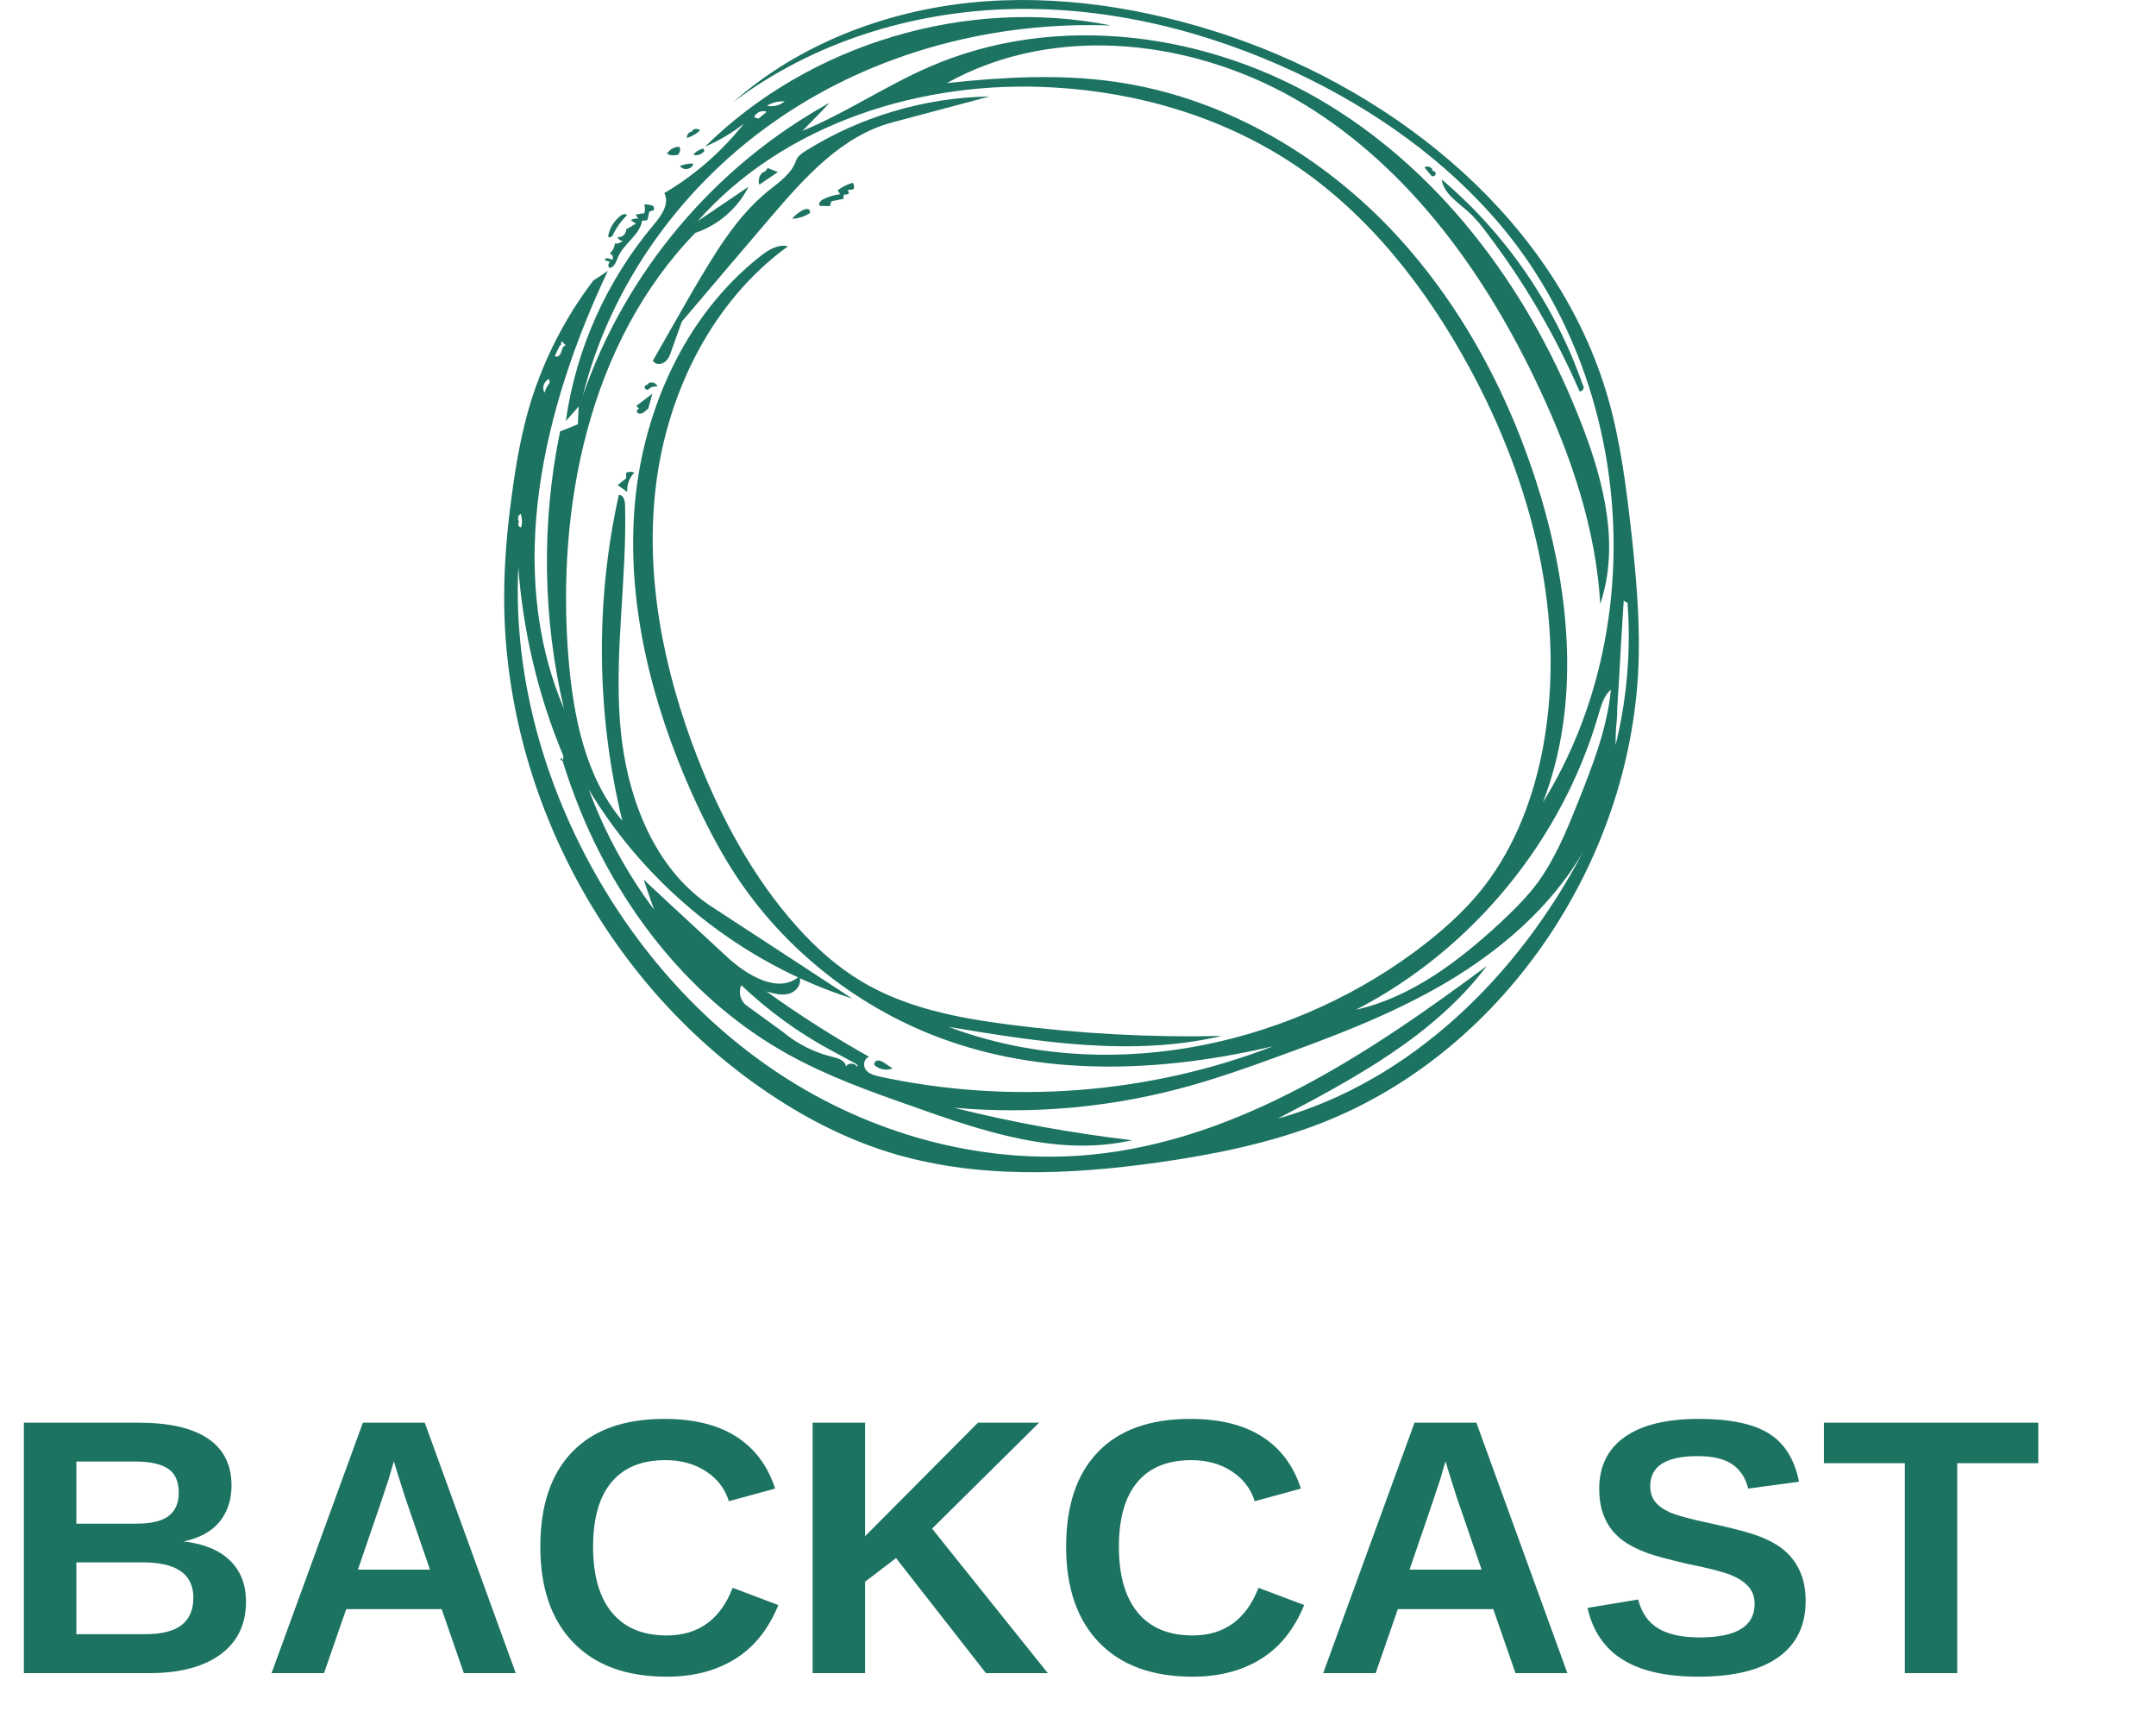
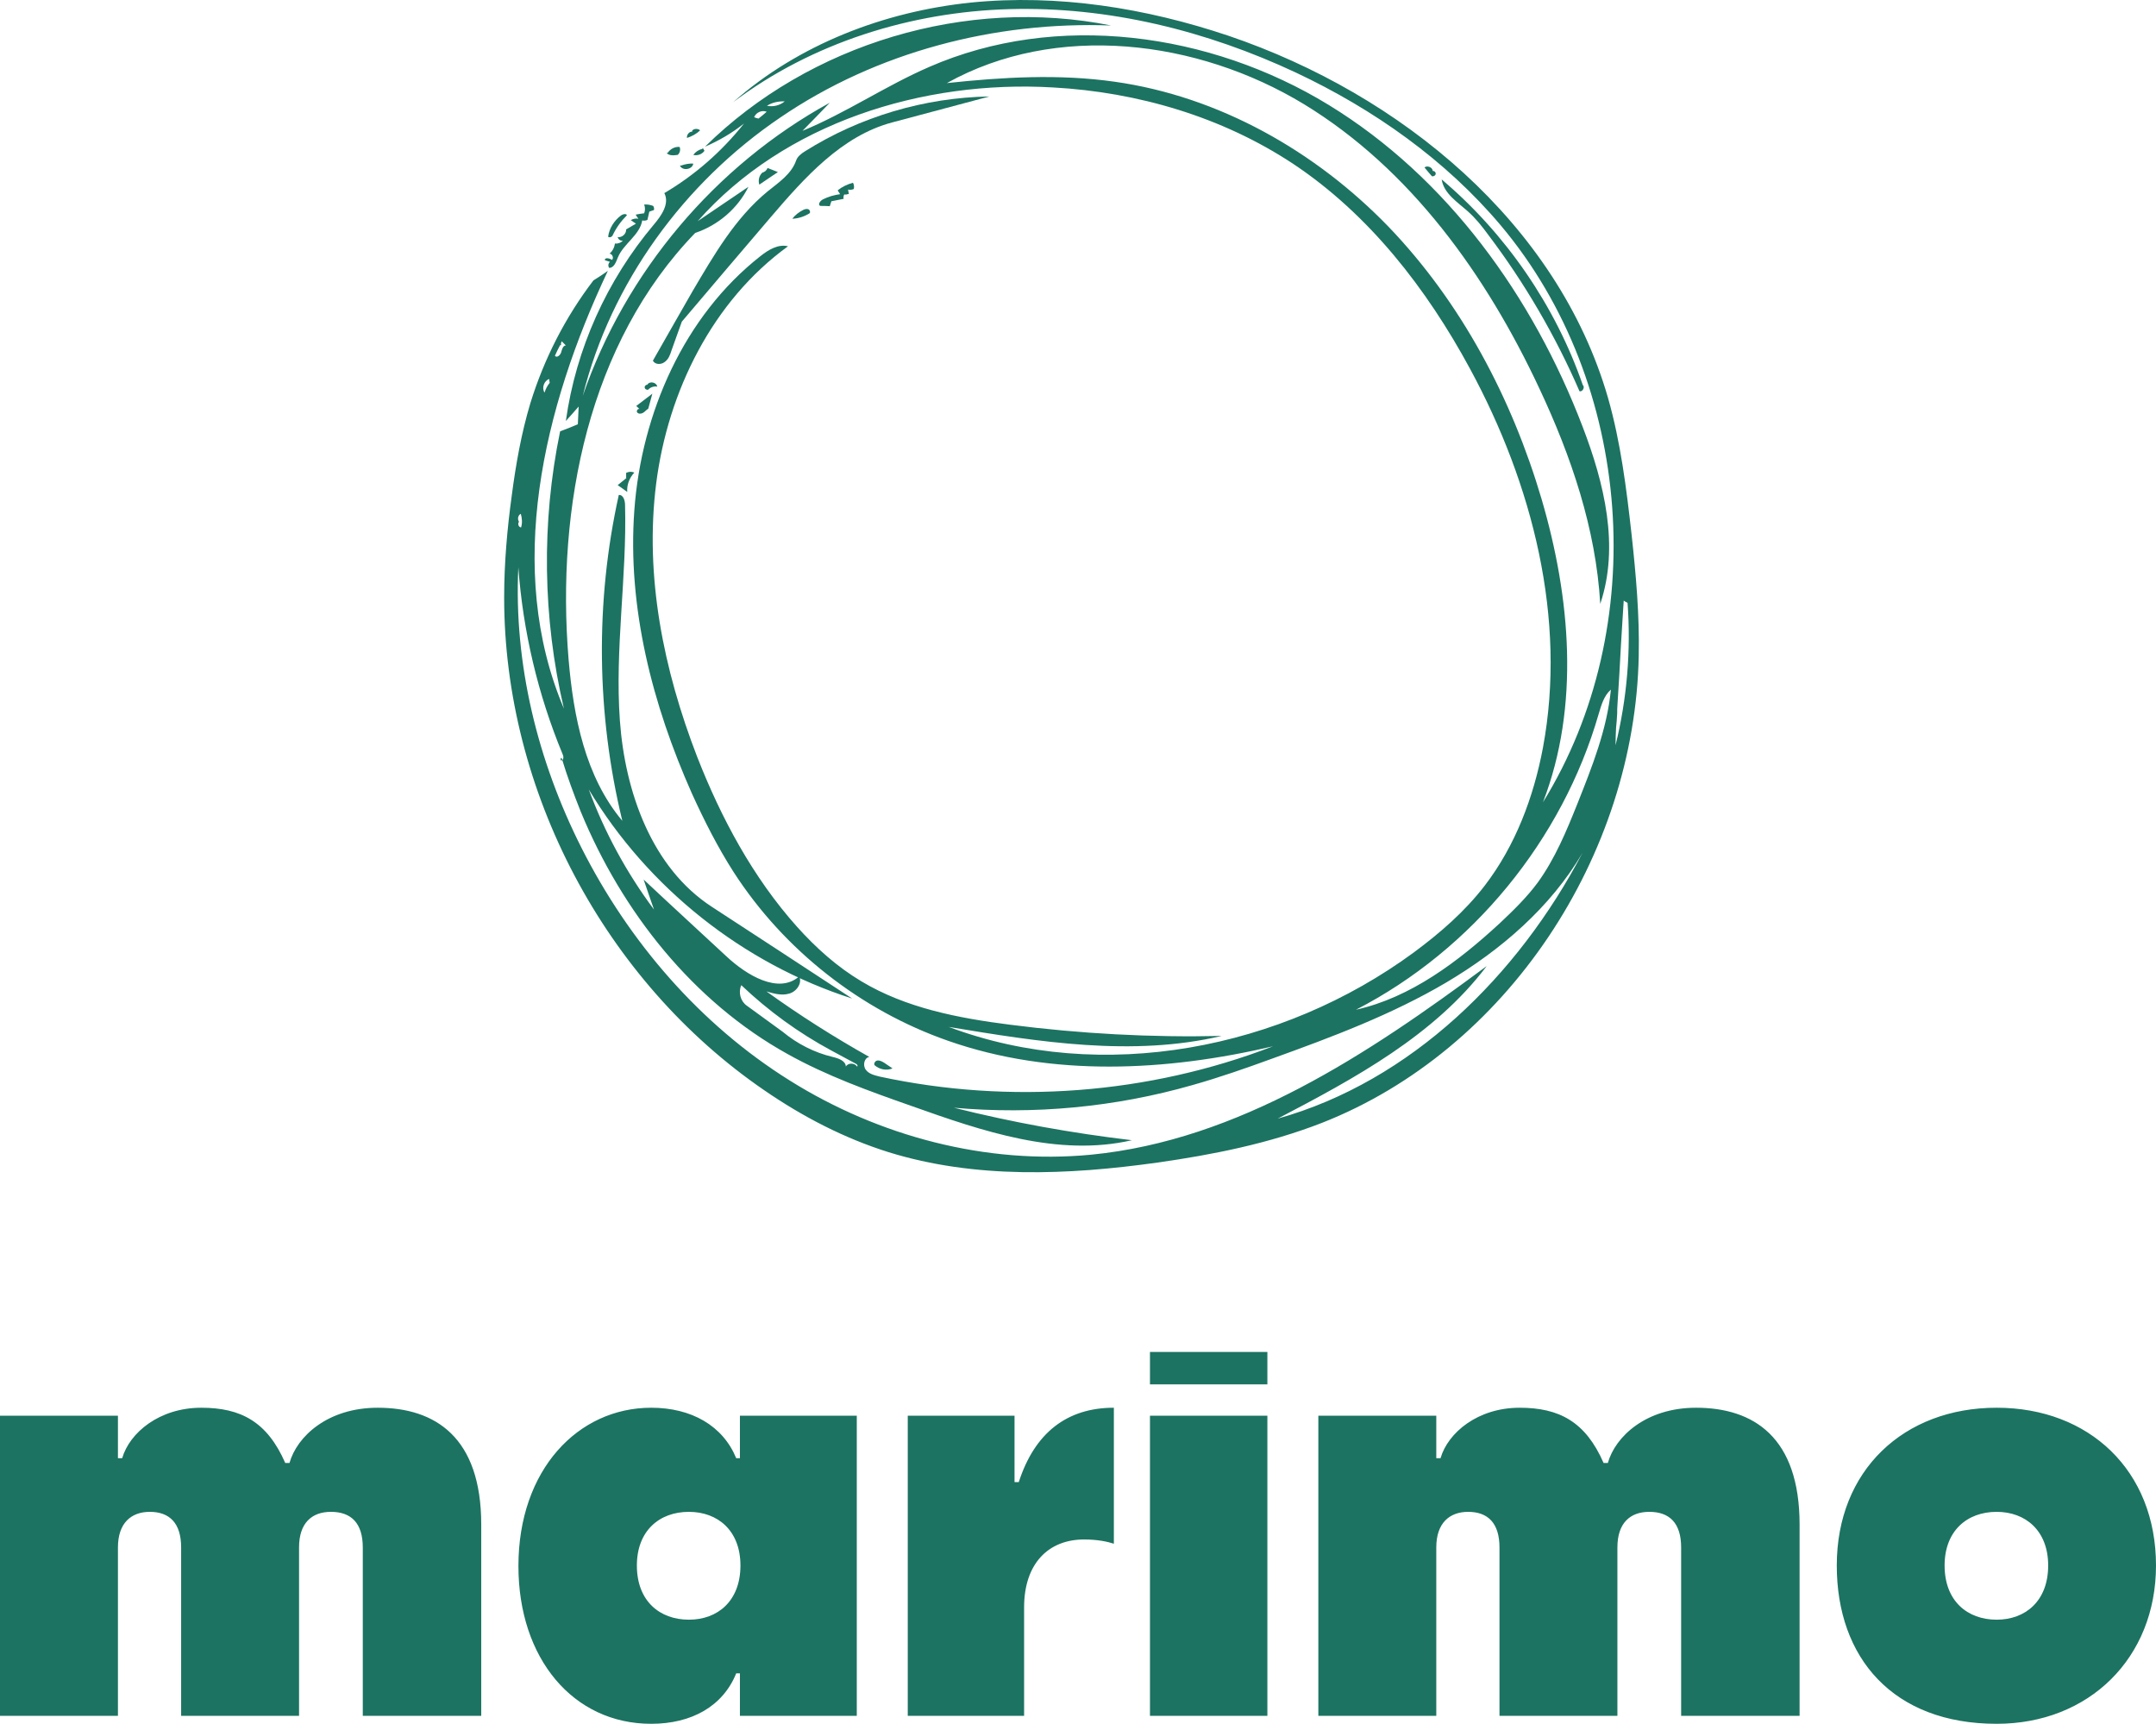
<svg xmlns="http://www.w3.org/2000/svg" width="185.531" height="148.334" viewBox="0 0 139.149 111.25" version="1.1" id="svg1568">
  <defs id="defs1572" />
  <g id="surface1" transform="matrix(0.3263346,0,0,0.3263346,-126.6459,-120.4536)">
-     <text x="388" y="700" style="font-family:Arial,sans-serif;font-weight:bold;font-size:72px;fill:#1c7361;fill-opacity:1" id="text-backcast">BACKCAST</text>
+     <path style="fill:#1c7361;fill-opacity:1;fill-rule:nonzero;stroke:none" d="m 388.086,708.441 h 23.324 v -33.301 c 0,-4.832 2.625,-7.039 6.301,-7.039 3.887,0 6.199,2.207 6.199,7.039 v 33.301 h 23.32 v -33.301 c 0,-4.832 2.52,-7.039 6.305,-7.039 3.992,0 6.301,2.207 6.301,7.039 v 33.301 h 23.426 V 670.625 c 0,-17.336 -9.137,-23.113 -20.484,-23.113 -9.875,0 -15.969,5.676 -17.438,10.926 H 444.5 c -3.574,-8.191 -8.824,-10.926 -16.598,-10.926 -8.301,0 -14.184,4.938 -15.652,9.98 h -0.84 v -8.402 h -23.324 z m 102.531,-29.625 c 0,18.281 10.82,31.203 26.262,31.203 7.984,0 14.184,-3.469 16.809,-9.98 h 0.734 v 8.402 h 23.113 v -59.352 h -23.113 v 8.402 h -0.734 c -2.625,-6.406 -8.824,-9.98 -16.809,-9.98 -14.496,0 -26.262,12.293 -26.262,31.305 z m 33.719,10.613 c -5.777,0 -10.293,-3.68 -10.293,-10.715 0,-6.828 4.41,-10.613 10.293,-10.613 5.676,0 10.191,3.68 10.191,10.613 0,7.035 -4.516,10.715 -10.191,10.715 z m 84.043,-15.023 v -26.895 c -9.246,0 -15.652,4.938 -18.805,14.707 h -0.84 v -13.129 h -21.117 v 59.352 H 590.625 v -21.43 c 0,-8.719 4.832,-13.445 11.871,-13.445 2.625,0 4.621,0.418 5.883,0.84 z m 7.141,34.035 h 23.219 v -59.352 h -23.219 z m 0,-65.551 h 23.219 v -6.406 h -23.219 z m 33.301,65.551 h 23.324 v -33.301 c 0,-4.832 2.625,-7.039 6.301,-7.039 3.887,0 6.199,2.207 6.199,7.039 v 33.301 h 23.32 v -33.301 c 0,-4.832 2.523,-7.039 6.305,-7.039 3.992,0 6.301,2.207 6.301,7.039 v 33.301 h 23.426 V 670.625 c 0,-17.336 -9.137,-23.113 -20.484,-23.113 -9.875,0 -15.965,5.676 -17.438,10.926 h -0.84 c -3.57,-8.191 -8.824,-10.926 -16.598,-10.926 -8.301,0 -14.184,4.938 -15.652,9.98 h -0.84 v -8.402 h -23.324 z m 134.152,1.578 c 18.277,0 31.512,-13.027 31.512,-31.305 0,-18.805 -13.234,-31.203 -31.512,-31.203 -18.387,0 -31.621,12.398 -31.621,31.203 0,18.277 11.137,31.305 31.621,31.305 z m 0,-20.59 c -5.777,0 -10.297,-3.68 -10.297,-10.715 0,-6.828 4.414,-10.613 10.297,-10.613 5.672,0 10.188,3.68 10.188,10.613 0,7.035 -4.516,10.715 -10.188,10.715 z m 0,0" id="path1531" />
    <path style="fill:#1c7361;fill-opacity:1;fill-rule:nonzero;stroke:none" d="m 517.371,413.559 c 1.512,-1.781 3.188,-4.156 2.105,-6.262 6.047,-3.562 11.391,-8.262 15.762,-13.766 -2.375,1.891 -4.965,3.402 -7.719,4.59 20.676,-20.406 51.77,-29.691 80.324,-23.969 -22.996,-0.863 -46.422,5.234 -65.426,18.191 -19.055,12.902 -33.52,32.711 -39.078,55.059 8.418,-24.453 26.18,-45.559 48.852,-57.973 -1.781,1.836 -3.566,3.723 -5.398,5.559 8.637,-3.562 16.461,-8.906 25.047,-12.633 25.207,-11.012 55.543,-6.855 79.023,7.504 23.48,14.359 40.379,37.895 50.203,63.59 4.316,11.227 7.34,23.695 3.508,35.086 -0.863,-14.844 -5.723,-29.148 -12.039,-42.59 -10.473,-22.402 -25.477,-43.398 -46.582,-56.246 -21.105,-12.793 -49.016,-16.195 -70.605,-4.156 11.066,-1.188 22.238,-1.836 33.195,-0.27 20.621,2.914 39.676,13.711 54.141,28.66 14.414,15.008 24.402,33.953 30.285,53.871 5.723,19.488 7.609,40.973 0.27,59.973 21.43,-34.656 17.867,-82.91 -8.312,-114.059 -10.957,-13.008 -25.156,-22.996 -40.484,-30.227 -17.707,-8.312 -37.141,-13.117 -56.68,-12.578 -19.539,0.539 -39.082,6.641 -54.68,18.406 12.953,-11.445 29.848,-17.922 47.016,-19.703 17.219,-1.727 34.652,1.082 51.012,6.586 34.004,11.551 64.988,37.031 74.977,71.523 2.535,8.852 3.668,18.027 4.695,27.207 0.863,7.934 1.566,15.867 1.402,23.855 -0.754,39.461 -25.965,78.004 -62.723,92.414 -10.418,4.051 -21.43,6.262 -32.496,7.828 -17.707,2.48 -36.059,3.238 -53.117,-2.051 -8.797,-2.754 -17.004,-7.02 -24.613,-12.254 -31.523,-21.594 -51.441,-59.215 -51.441,-97.434 0,-6.801 0.594,-13.547 1.512,-20.242 0.809,-6.152 1.887,-12.254 3.668,-18.191 2.699,-8.746 6.91,-17.004 12.473,-24.289 0.969,-0.594 1.941,-1.242 2.859,-1.891 -12.793,27.043 -20.406,59 -8.691,86.582 -4.211,-17.973 -4.48,-36.812 -0.754,-54.844 1.188,-0.43 2.375,-0.914 3.508,-1.402 0.055,-1.188 0.105,-2.32 0.16,-3.508 -0.863,0.973 -1.672,1.941 -2.535,2.859 1.996,-14.305 8.148,-27.852 17.379,-38.809 m 8.691,-0.703 c 3.348,-2.266 6.695,-4.535 10.043,-6.801 -2.105,4.266 -5.992,7.609 -10.527,9.121 -21.051,21.754 -27.531,54.195 -25.047,84.316 0.973,11.391 3.293,23.211 10.633,31.957 -5.125,-21.055 -5.398,-43.293 -0.699,-64.453 0.918,-0.055 1.238,1.133 1.238,2.051 0.379,14.199 -2.051,28.395 -1.023,42.59 1.023,14.145 6.316,29.098 18.191,36.816 9.285,6.043 18.516,12.09 27.746,18.137 -21.594,-6.91 -40.434,-21.918 -52.09,-41.348 3.129,8.473 7.5,16.516 12.898,23.75 -0.699,-1.945 -1.348,-3.941 -2.051,-5.938 5.453,5.129 10.957,10.148 16.41,15.223 3.996,3.723 10.258,7.5 14.359,3.938 0.648,1.352 -0.539,3.023 -1.996,3.402 -1.461,0.434 -3.023,0 -4.48,-0.434 6.531,4.699 13.332,9.016 20.348,12.957 -1.023,0.16 -1.348,1.672 -0.699,2.535 0.645,0.867 1.727,1.082 2.75,1.352 25.75,5.559 53.172,3.508 77.785,-5.992 -21.16,4.965 -43.723,6.102 -64.234,-1.078 -17.328,-6.047 -32.496,-17.977 -42.43,-33.359 -3.184,-4.969 -5.828,-10.203 -8.258,-15.547 -7.828,-17.598 -12.793,-36.812 -11.391,-56.031 1.406,-19.215 9.824,-38.379 24.941,-50.254 1.562,-1.242 3.508,-2.43 5.449,-1.945 -14.898,10.797 -23.75,28.664 -26.07,46.91 -2.32,18.297 1.457,36.867 8.098,54.031 4.75,12.148 11.062,23.914 19.754,33.629 3.727,4.156 7.938,7.938 12.738,10.797 8.801,5.289 19.219,7.289 29.422,8.582 13.871,1.781 27.852,2.539 41.832,2.215 -17.652,4.156 -36.113,1.188 -53.98,-1.781 30.34,11.391 65.91,4.426 91.984,-14.738 5.18,-3.832 10.094,-8.094 14.031,-13.223 6.047,-7.883 9.664,-17.488 11.5,-27.262 4.75,-25.477 -2.051,-52.09 -14.414,-74.922 -8.582,-15.871 -19.973,-30.551 -34.977,-40.539 -14.035,-9.285 -30.715,-14.195 -47.504,-15.113 -25.801,-1.512 -53.113,7.016 -70.281,26.449 M 576.75,588.18 c 11.605,2.914 23.32,5.02 35.195,6.426 -14.574,3.344 -29.582,-1.781 -43.668,-6.801 -8.316,-2.918 -16.734,-5.941 -24.453,-10.258 -18.68,-10.363 -32.715,-28.125 -40.863,-47.879 -1.402,-3.508 -2.699,-7.02 -3.777,-10.582 -0.109,-0.43 -0.434,0.594 0,0.379 0.43,-0.16 0.375,-0.809 0.16,-1.242 -4.859,-11.711 -7.828,-24.289 -8.746,-36.922 -0.918,19.109 3.832,38.324 12.469,55.438 9.395,18.621 23.484,34.98 41.188,46.043 17.652,11.066 38.918,16.68 59.648,14.684 29.148,-2.859 54.734,-19.863 78.215,-37.301 -10.363,13.711 -26.07,22.188 -41.348,30.176 26.395,-7.395 47.555,-28.285 60.297,-52.574 -6.316,10.793 -16.195,19.27 -26.938,25.637 -10.797,6.371 -22.617,10.797 -34.438,15.062 -5.184,1.891 -10.418,3.723 -15.762,5.234 -15.277,4.375 -31.363,5.887 -47.18,4.48 m 107.957,-36.488 c 2.699,-2.539 5.348,-5.129 7.504,-8.043 3.402,-4.695 5.668,-10.148 7.828,-15.547 2.914,-7.34 5.883,-14.738 6.641,-22.617 -1.406,1.242 -1.891,3.078 -2.43,4.859 -7.18,24.883 -24.938,46.582 -47.988,58.457 10.852,-2.43 20.188,-9.5 28.445,-17.109 m -131.922,26.449 c 1.133,0.27 2.535,0.754 2.59,1.891 0.43,-0.758 1.727,-0.758 2.211,0 0.219,-0.055 0.055,-0.434 -0.215,-0.543 -1.617,-0.863 -3.238,-1.727 -4.805,-2.59 -6.531,-3.508 -12.523,-7.879 -17.867,-12.953 -0.648,1.402 -0.16,3.184 1.082,4.047 2.375,1.727 4.75,3.453 7.125,5.184 2.859,2.375 6.262,4.102 9.879,4.965 m 155.891,-81.617 c -0.215,3.996 -0.434,8.043 -0.703,12.039 -0.051,0.539 -0.051,1.078 -0.051,1.617 -0.055,0.973 -0.109,1.945 -0.219,2.863 -0.055,1.188 -0.105,2.266 -0.105,3.453 2.266,-9.176 3.074,-18.785 2.375,-28.176 -0.27,-0.109 -0.543,-0.27 -0.758,-0.434 -0.16,2.859 -0.379,5.723 -0.539,8.637 m -209.816,-59.16 c -0.379,0.699 -0.703,1.402 -1.027,2.105 0.379,0.484 1.078,-0.109 1.242,-0.703 0.16,-0.539 0.324,-1.297 0.918,-1.348 -0.27,-0.273 -0.539,-0.543 -0.809,-0.812 -0.109,0.219 -0.219,0.539 -0.109,0.758 m 39.027,-44.805 c 0.539,-0.43 1.078,-0.863 1.617,-1.348 -0.918,-0.379 -2.105,0.105 -2.48,1.078 0.27,0.109 0.539,0.215 0.863,0.27 m 1.672,-2.535 c 1.188,0.27 2.539,-0.055 3.508,-0.863 -1.238,-0.055 -2.48,0.215 -3.508,0.863 m -42.965,54.789 c -0.055,-0.27 -0.109,-0.539 -0.109,-0.758 -1.027,0.379 -1.512,1.781 -0.918,2.699 0.215,-0.699 0.539,-1.348 1.027,-1.941 m -6.102,27.527 c -0.27,0.379 -0.055,1.027 0.434,1.082 0.27,-0.863 0.215,-1.781 -0.055,-2.699 -0.539,0.27 -0.703,1.023 -0.379,1.512" id="path1533" />
    <path style="fill:#1c7361;fill-opacity:1;fill-rule:nonzero;stroke:none" d="m 527.09,398.391 c 0.105,0.16 0.215,0.375 0.324,0.539 -0.488,0.699 -1.406,1.023 -2.215,0.809 0.434,-0.594 1.082,-1.023 1.781,-1.188" id="path1535" />
    <path style="fill:#1c7361;fill-opacity:1;fill-rule:nonzero;stroke:none" d="m 522.824,401.844 c 0.758,-0.27 1.566,-0.434 2.375,-0.379 -0.16,1.188 -2.16,1.512 -2.645,0.379" id="path1537" />
    <path style="fill:#1c7361;fill-opacity:1;fill-rule:nonzero;stroke:none" d="m 520.125,399.359 c 0.488,-0.754 1.402,-1.293 2.375,-1.188 0.215,0.543 0.055,1.188 -0.379,1.566 -0.754,0.109 -1.672,0.215 -2.211,-0.379" id="path1539" />
    <path style="fill:#1c7361;fill-opacity:1;fill-rule:nonzero;stroke:none" d="m 671.43,402.922 c 0.324,-0.051 0.648,0.27 0.594,0.594 -0.055,0.324 -0.43,0.543 -0.754,0.434 -0.488,-0.539 -0.973,-1.133 -1.457,-1.727 0.539,-0.434 1.508,-0.055 1.617,0.594" id="path1541" />
    <path style="fill:#1c7361;fill-opacity:1;fill-rule:nonzero;stroke:none" d="m 524.984,394.934 c 0.379,-0.43 1.133,-0.43 1.566,-0.055 -0.703,0.703 -1.621,1.188 -2.594,1.512 -0.105,-0.594 0.434,-1.293 1.027,-1.242" id="path1543" />
    <path style="fill:#1c7361;fill-opacity:1;fill-rule:nonzero;stroke:none" d="m 516.133,445.137 c 0.484,-0.703 1.781,-0.434 1.941,0.43 -0.648,-0.105 -1.348,0.109 -1.781,0.594 -0.27,0.109 -0.703,-0.105 -0.703,-0.43 -0.051,-0.27 0.273,-0.594 0.594,-0.543" id="path1545" />
    <path style="fill:#1c7361;fill-opacity:1;fill-rule:nonzero;stroke:none" d="m 547.008,410.59 c 0.27,-0.109 0.648,-0.219 0.918,-0.109 0.324,0.109 0.484,0.594 0.27,0.809 -1.027,0.648 -2.215,1.027 -3.402,1.082 0.543,-0.758 1.352,-1.352 2.215,-1.781" id="path1547" />
    <path style="fill:#1c7361;fill-opacity:1;fill-rule:nonzero;stroke:none" d="m 562.93,579.273 c 0.543,0.379 1.137,0.758 1.676,1.133 -1.188,0.488 -2.59,0.219 -3.562,-0.645 -0.215,-0.379 0.215,-0.918 0.594,-0.918 0.484,-0.055 0.918,0.215 1.293,0.43" id="path1549" />
    <path style="fill:#1c7361;fill-opacity:1;fill-rule:nonzero;stroke:none" d="m 538.262,405.621 c -0.27,-0.809 -0.055,-1.781 0.594,-2.375 0.434,-0.105 0.863,-0.43 1.027,-0.918 0.699,0.27 1.348,0.543 2.051,0.812 -1.188,0.809 -2.43,1.617 -3.672,2.48" id="path1551" />
    <path style="fill:#1c7361;fill-opacity:1;fill-rule:nonzero;stroke:none" d="m 511.922,463.598 c 0,-0.324 0,-0.648 0,-0.973 0.539,-0.27 1.133,-0.27 1.617,-0.055 -0.969,1.027 -1.512,2.43 -1.402,3.832 -0.594,-0.43 -1.242,-0.918 -1.891,-1.348 0.543,-0.434 1.137,-0.918 1.73,-1.406" id="path1553" />
    <path style="fill:#1c7361;fill-opacity:1;fill-rule:nonzero;stroke:none" d="m 508.359,415.934 c 0.215,-1.676 1.188,-3.188 2.535,-4.211 0.379,-0.27 0.973,-0.434 1.188,-0.055 -1.188,1.188 -2.16,2.535 -2.859,4.047 -0.164,0.273 -0.594,0.434 -0.863,0.219" id="path1555" />
    <path style="fill:#1c7361;fill-opacity:1;fill-rule:nonzero;stroke:none" d="m 513.918,449.398 c 1.078,-0.809 2.105,-1.617 3.184,-2.43 -0.27,1.027 -0.539,1.945 -0.809,2.969 -0.379,0.219 -0.648,0.598 -1.023,0.812 -0.379,0.215 -0.918,0.27 -1.188,-0.109 -0.219,-0.379 0.375,-0.918 0.594,-0.539 -0.219,-0.215 -0.488,-0.434 -0.758,-0.703" id="path1557" />
    <path style="fill:#1c7361;fill-opacity:1;fill-rule:nonzero;stroke:none" d="m 555.051,407.566 c -0.109,0.27 -0.215,0.539 -0.109,0.863 -0.863,0.16 -1.672,0.324 -2.43,0.484 -0.105,0.324 -0.215,0.648 -0.32,0.973 -0.648,-0.055 -1.297,-0.055 -1.891,-0.055 -0.539,-0.27 0,-1.023 0.539,-1.293 1.078,-0.543 2.215,-0.867 3.402,-1.027 -0.164,-0.27 -0.324,-0.484 -0.488,-0.754 0.863,-0.703 1.891,-1.188 3.023,-1.512 0.215,0.375 0.27,0.809 0.164,1.238 -0.379,0.164 -0.758,0.219 -1.137,0.109 0.055,0.27 0.109,0.539 0.164,0.863 -0.379,0.109 -0.648,0.164 -0.918,0.109" id="path1559" />
    <path style="fill:#1c7361;fill-opacity:1;fill-rule:nonzero;stroke:none" d="m 512.84,412.641 c 0.43,-0.27 1.023,-0.379 1.512,-0.27 -0.219,-0.27 -0.379,-0.543 -0.543,-0.812 0.543,-0.105 1.082,-0.215 1.676,-0.27 0.215,-0.539 0.215,-1.188 0,-1.727 0.594,-0.055 1.242,0.055 1.781,0.27 0.16,0.215 0.215,0.539 0.16,0.809 -0.27,0.109 -0.594,0.219 -0.918,0.324 -0.105,0.543 -0.27,1.082 -0.375,1.621 -0.27,0.16 -0.703,0.215 -1.027,0.109 -0.484,2.914 -3.672,4.586 -4.805,7.285 -0.379,0.918 -0.754,2.105 -1.727,2.105 -0.27,-0.324 -0.215,-0.918 0.16,-1.188 -0.375,-0.109 -0.699,-0.215 -1.023,-0.324 -0.055,-0.594 0.918,-0.43 1.402,-0.055 0.434,-0.375 0.055,-1.242 -0.484,-1.242 0.594,-0.484 0.973,-1.238 1.078,-1.996 0.594,0.055 1.188,-0.16 1.566,-0.594 -0.434,0.109 -0.918,-0.215 -1.027,-0.699 0.863,0.16 1.73,-0.648 1.676,-1.512 0.648,-0.379 1.293,-0.758 1.941,-1.137 -0.27,-0.16 -0.648,-0.43 -1.023,-0.699" id="path1561" />
    <path style="fill:#1c7361;fill-opacity:1;fill-rule:nonzero;stroke:none" d="m 682.387,415.5 c -1.188,-1.617 -2.43,-3.184 -3.938,-4.535 -2.105,-1.887 -4.805,-3.562 -5.238,-6.367 12.688,10.742 22.457,24.938 27.906,40.645 0.488,0.434 -0.051,1.406 -0.645,1.242 -4.75,-10.957 -10.852,-21.43 -18.086,-30.984" id="path1563" />
    <path style="fill:#1c7361;fill-opacity:1;fill-rule:nonzero;stroke:none" d="m 539.883,406.973 c 2.211,-1.781 4.75,-3.457 5.668,-6.156 0.27,-0.754 1.023,-1.348 1.727,-1.781 10.902,-6.855 23.645,-10.633 36.488,-10.848 -6.422,1.727 -12.793,3.398 -19.215,5.129 -9.984,2.645 -17.328,10.902 -24.074,18.785 -5.832,6.855 -11.715,13.711 -17.543,20.617 -0.703,1.891 -1.352,3.832 -2.051,5.723 -0.27,0.863 -0.594,1.727 -1.352,2.266 -0.699,0.543 -1.887,0.543 -2.32,-0.27 2.59,-4.531 5.184,-9.121 7.828,-13.711 4.211,-7.125 8.418,-14.465 14.844,-19.754" id="path1565" />
  </g>
</svg>
